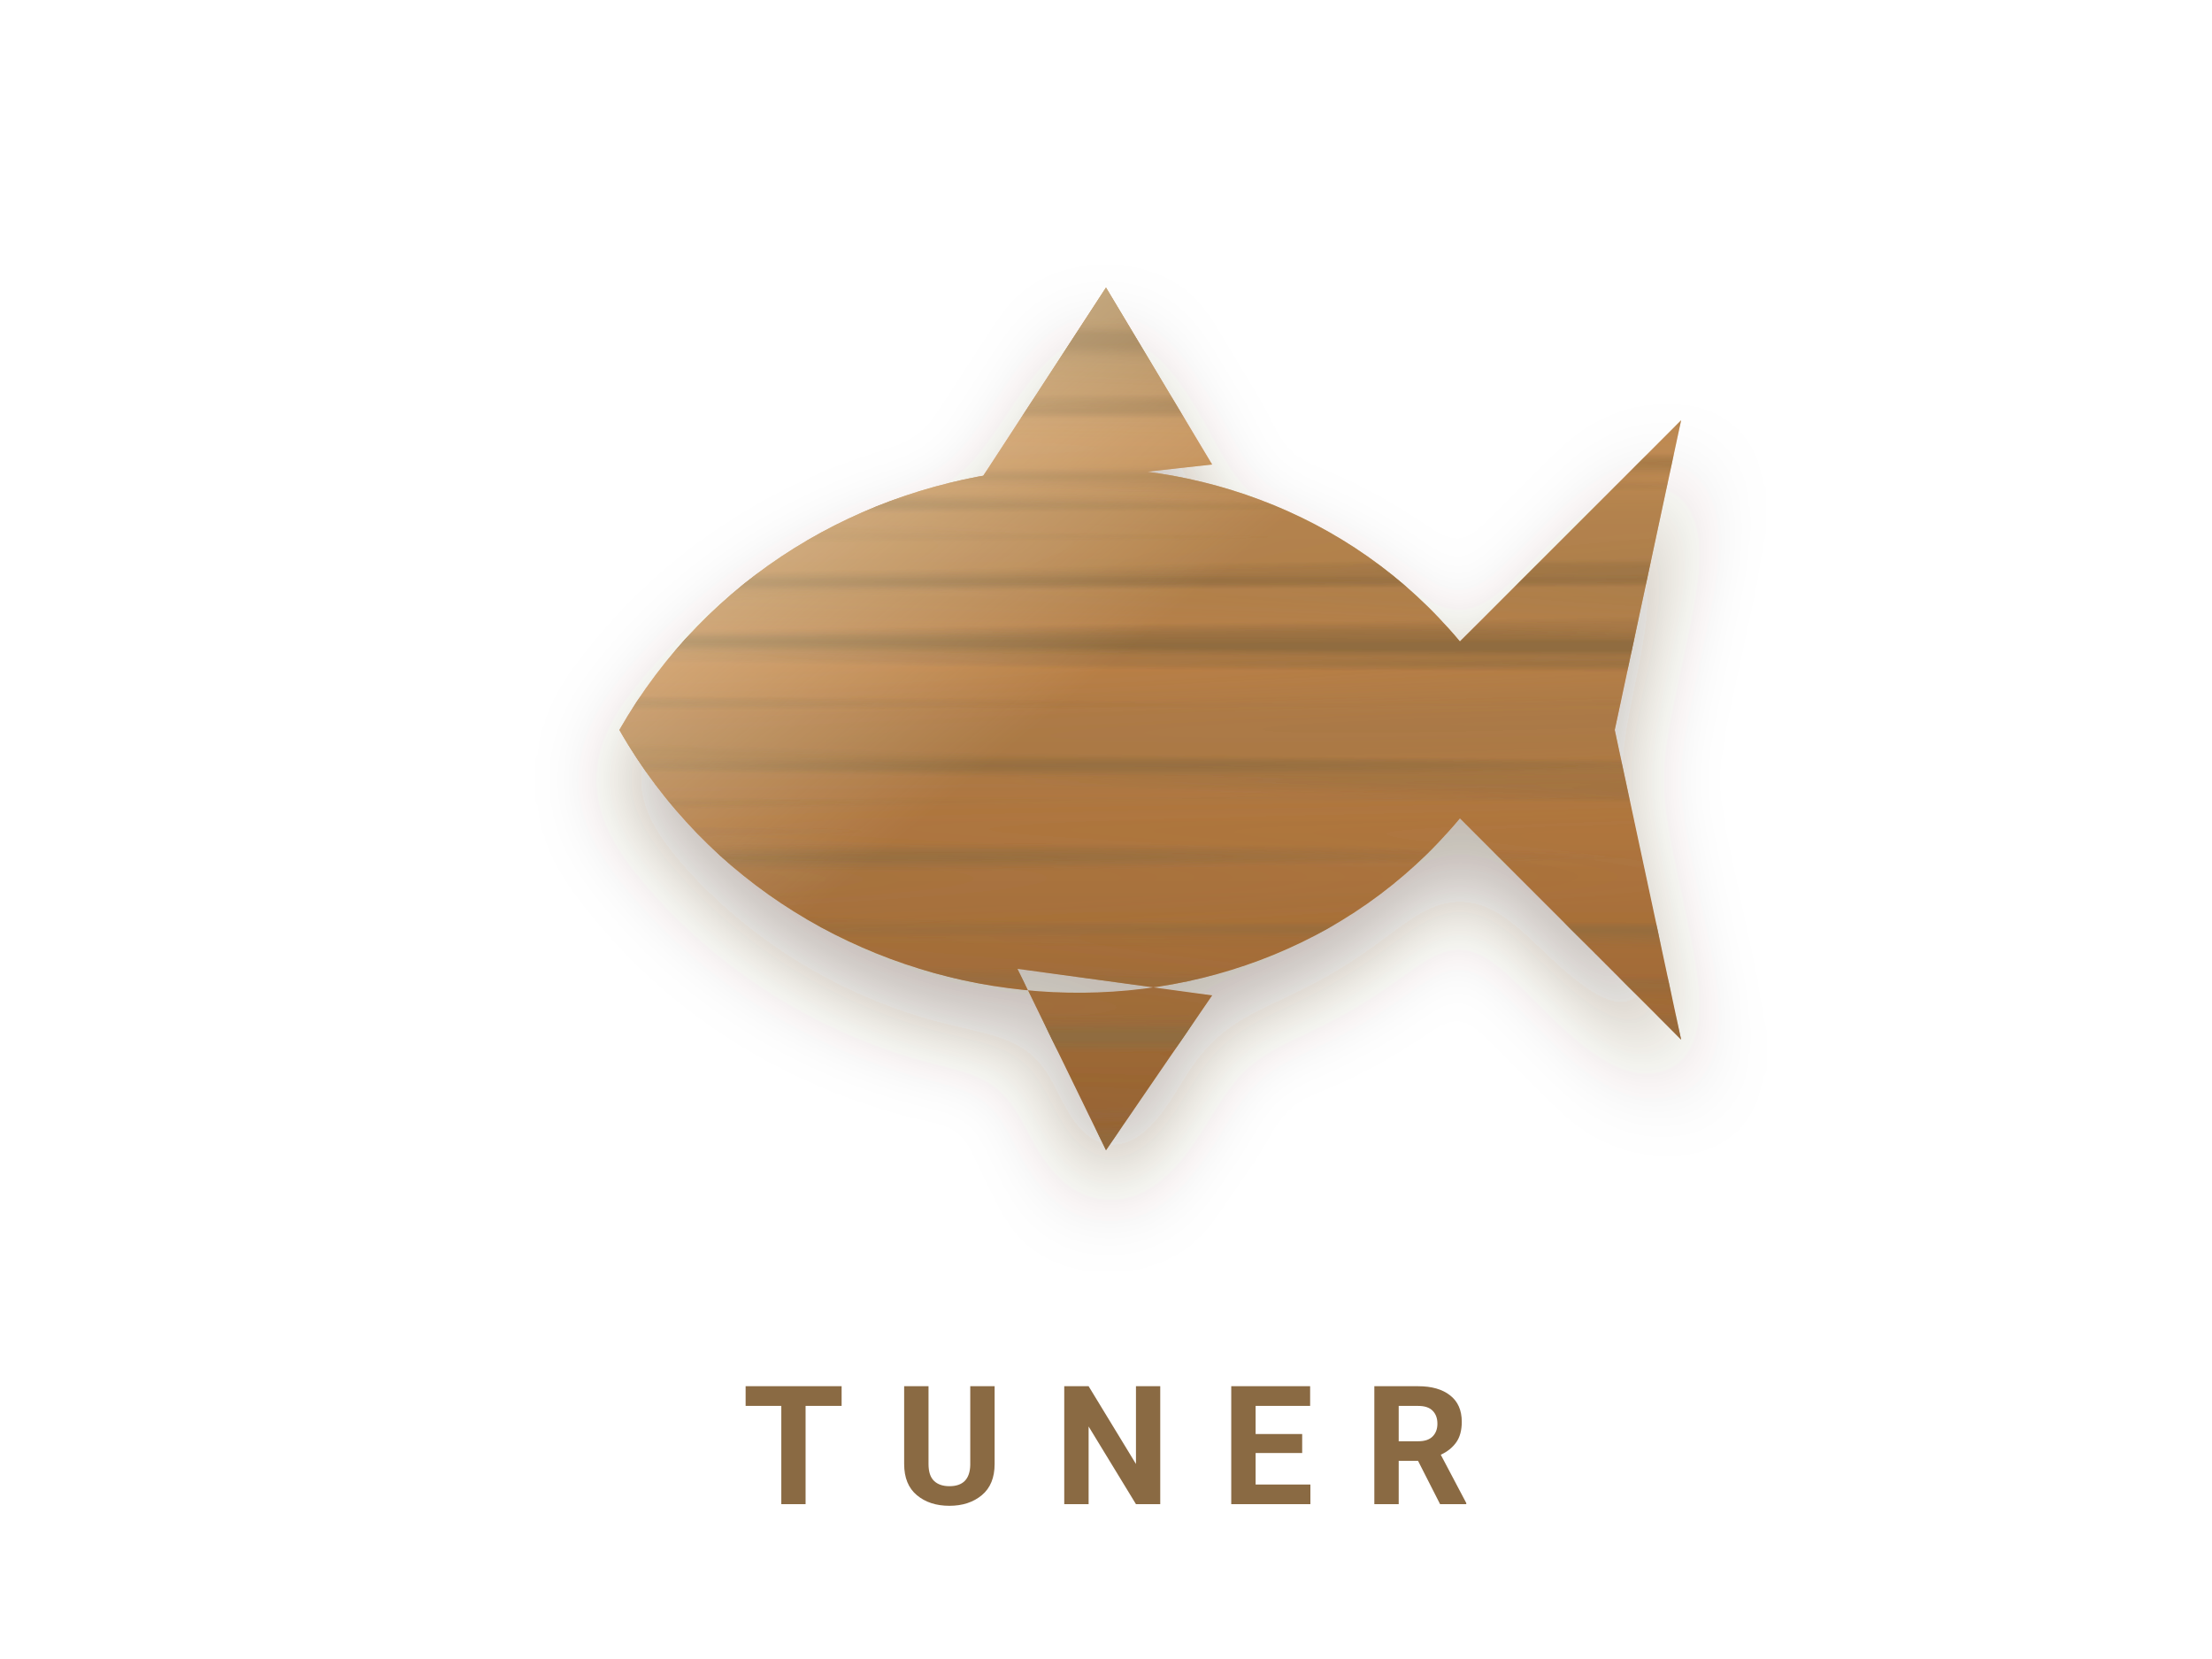
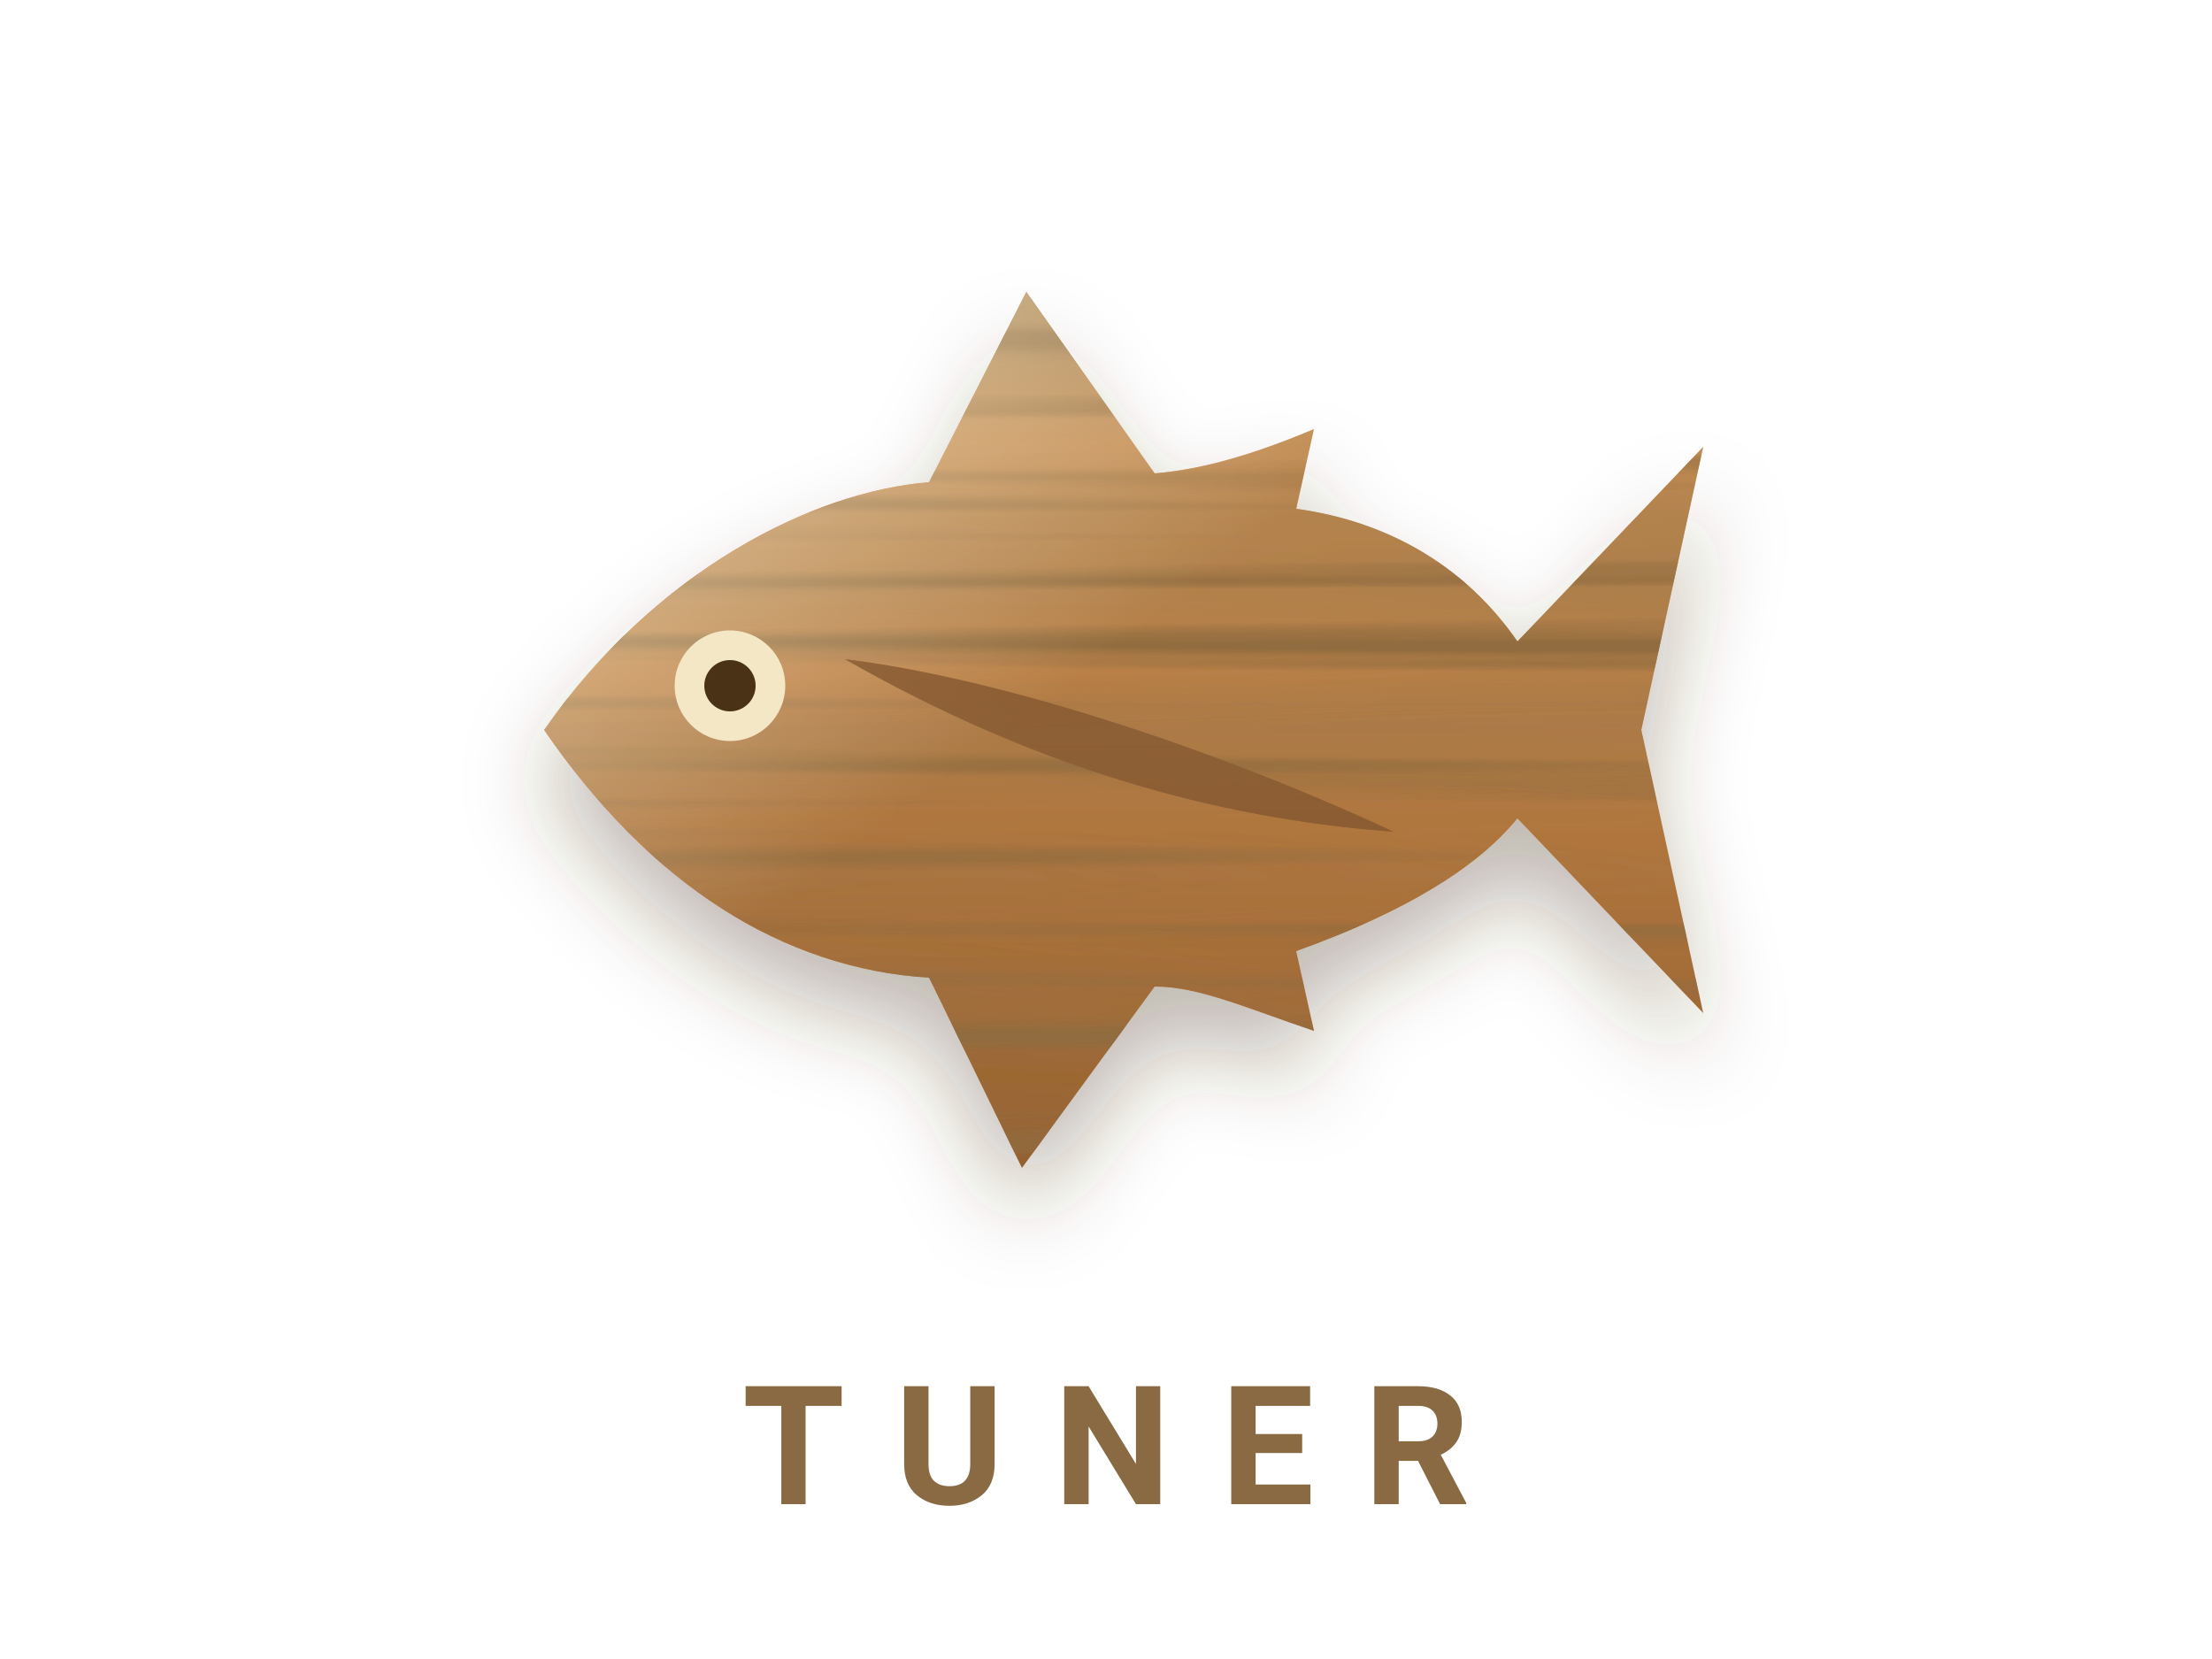
<svg xmlns="http://www.w3.org/2000/svg" viewBox="0 0 400 300" width="400" height="300">
  <defs>
    <linearGradient id="wood" x1="0" y1="0" x2="0" y2="1">
      <stop offset="0" stop-color="#cf9a5f" />
      <stop offset=".5" stop-color="#b87c42" />
      <stop offset="1" stop-color="#94602f" />
    </linearGradient>
    <linearGradient id="lit" x1="0" y1="0" x2="1" y2="1">
      <stop offset="0" stop-color="#fff3d6" stop-opacity=".7" />
      <stop offset=".45" stop-color="#fff3d6" stop-opacity="0" />
    </linearGradient>
    <filter id="grain" x="-4%" y="-4%" width="108%" height="108%">
      <feTurbulence type="fractalNoise" baseFrequency="0.01 0.22" numOctaves="2" seed="11" result="n1" />
      <feColorMatrix in="n1" type="matrix" values="0 0 0 0 0.34  0 0 0 0 0.19  0 0 0 0 0.07  0 0 0 -2.6 1.5" result="broad" />
      <feTurbulence type="fractalNoise" baseFrequency="0.02 1.6" numOctaves="2" seed="4" result="n2" />
      <feColorMatrix in="n2" type="matrix" values="0 0 0 0 0.28  0 0 0 0 0.15  0 0 0 0 0.05  0 0 0 -3.4 1.7" result="fine" />
      <feMerge result="both">
        <feMergeNode in="broad" />
        <feMergeNode in="fine" />
      </feMerge>
      <feComposite in="both" in2="SourceAlpha" operator="in" result="grainIn" />
      <feMerge>
        <feMergeNode in="SourceGraphic" />
        <feMergeNode in="grainIn" />
      </feMerge>
    </filter>
    <filter id="drop" x="-30%" y="-30%" width="160%" height="180%">
      <feDropShadow dx="0" dy="9" stdDeviation="8" flood-color="#4a3216" flood-opacity=".34" />
    </filter>
-     <clipPath id="fish">
-       <path id="shape" d="M5 16C9 9 19 8 24 14L29 9 27.5 16 29 23 24 18C19 24 9 23 5 16ZM13 10.6 16 6 18.4 10ZM14 21.4 16 25.5 18.4 22Z" />
-     </clipPath>
  </defs>
  <g filter="url(#drop)">
    <g transform="translate(72 4) scale(8)">
      <g filter="url(#grain)">
-         <path fill="url(#wood)" d="M5 16C9 9 19 8 24 14L29 9 27.5 16 29 23 24 18C19 24 9 23 5 16ZM13 10.6 16 6 18.4 10ZM14 21.4 16 25.5 18.4 22Z" />
+         <path fill="url(#wood)" d="M3.3 16C5.8 12.4 9.4 10.6 12 10.4L14.2 6.1 17.1 10.2C18.3 10.1 19.5 9.7 20.7 9.2L20.3 11C22.5 11.3 24.2 12.4 25.3 14L29.5 9.6 28.1 16 29.5 22.4 25.3 18C24.4 19.1 22.8 20.1 20.3 21L20.7 22.8C19.2 22.3 18.1 21.8 17.1 21.8L14.1 25.9 12 21.6C8.7 21.4 5.7 19.5 3.3 16Z" />
+         <path fill="#895a31" fill-opacity=".72" d="M10.1 14.4C13.4 14.8 18.2 16.3 22.5 18.3 18.4 18 14.3 16.8 10.1 14.4Z" />
      </g>
    </g>
  </g>
  <g transform="translate(72 4) scale(8)">
-     <path fill="url(#lit)" d="M5 16C9 9 19 8 24 14L29 9 27.5 16 29 23 24 18C19 24 9 23 5 16ZM13 10.6 16 6 18.4 10ZM14 21.4 16 25.5 18.4 22Z" />
+     <path fill="url(#lit)" d="M3.3 16C5.8 12.4 9.4 10.6 12 10.4L14.2 6.1 17.1 10.2C18.3 10.1 19.5 9.7 20.7 9.2L20.3 11C22.5 11.3 24.2 12.4 25.3 14L29.5 9.6 28.1 16 29.5 22.4 25.3 18C24.4 19.1 22.8 20.1 20.3 21L20.7 22.8C19.2 22.3 18.1 21.8 17.1 21.8L14.1 25.9 12 21.6C8.7 21.4 5.7 19.5 3.3 16Z" />
+     <path d="M10.1 14.4C13.4 14.8 18.2 16.3 22.5 18.3 18.4 18 14.3 16.8 10.1 14.4Z" fill="#895a31" fill-opacity=".72" />
+     <circle cx="7.5" cy="15" r="1.25" fill="#f3e7c6" />
+     <circle cx="7.5" cy="15" r=".58" fill="#4a3216" />
  </g>
  <text x="200" y="272" text-anchor="middle" font-family="system-ui, -apple-system, 'Segoe UI', Roboto, sans-serif" font-size="30" font-weight="600" letter-spacing="9" fill="#8a6a43">TUNER</text>
</svg>
